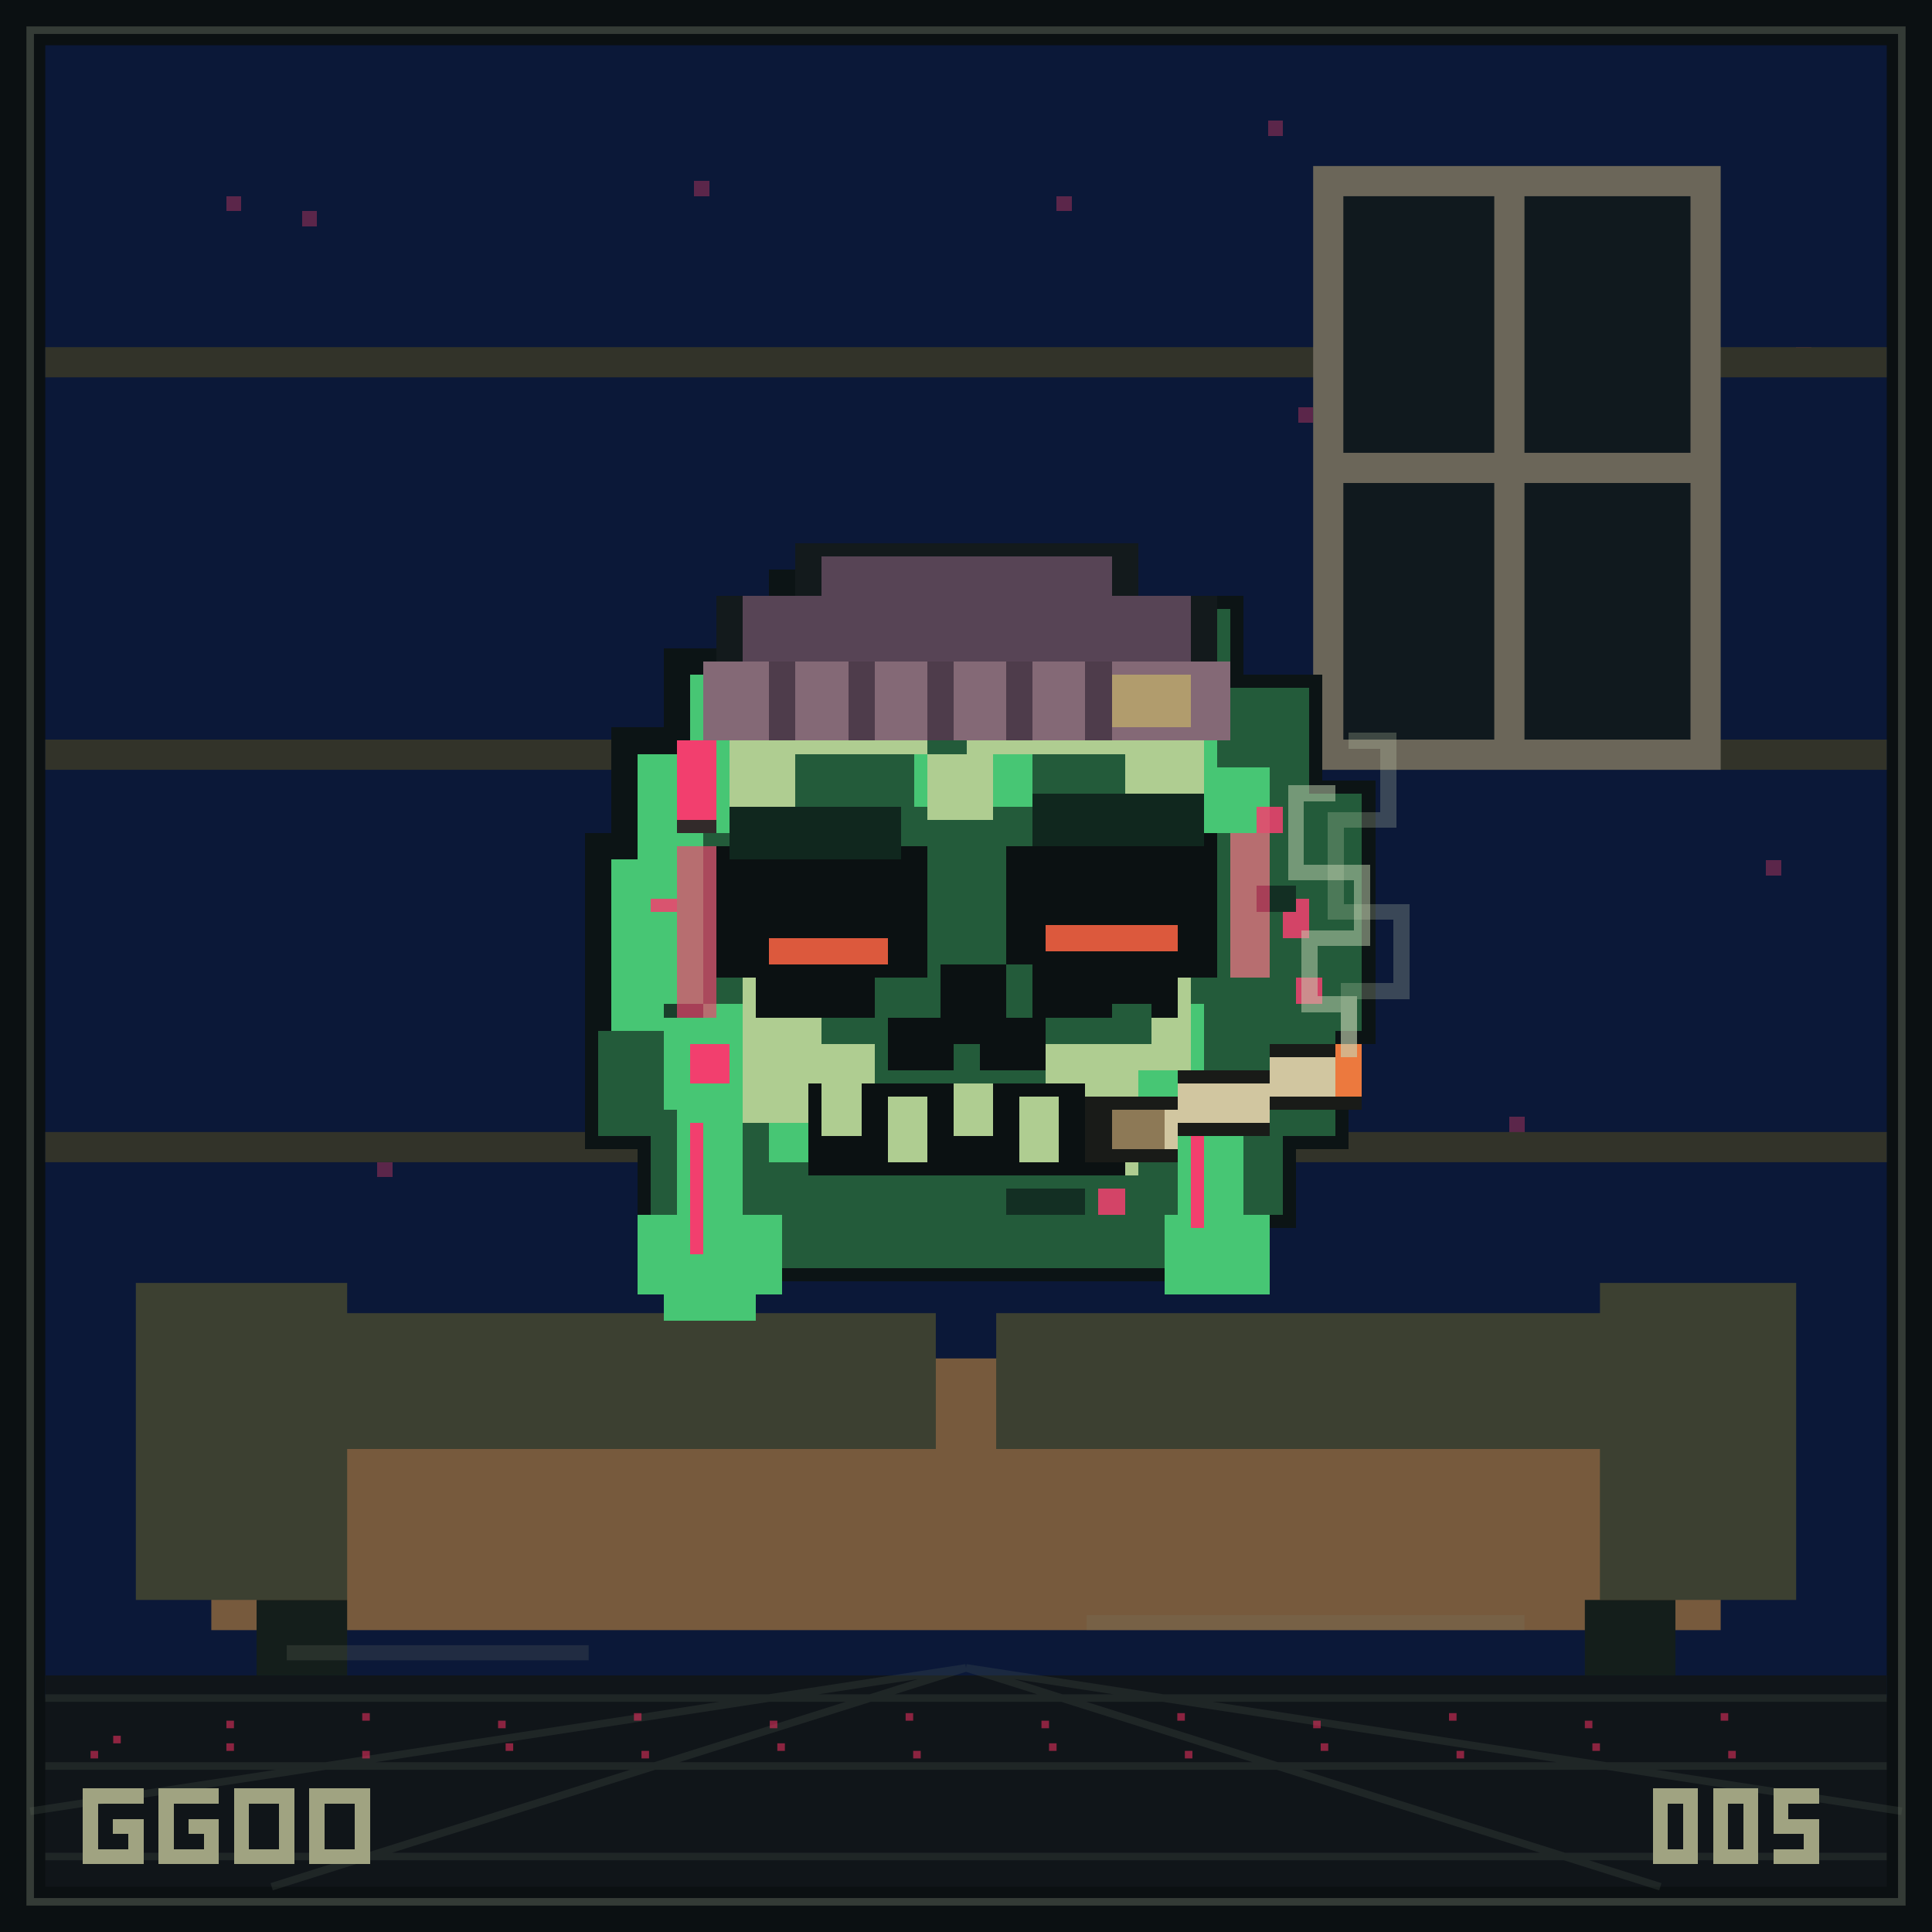
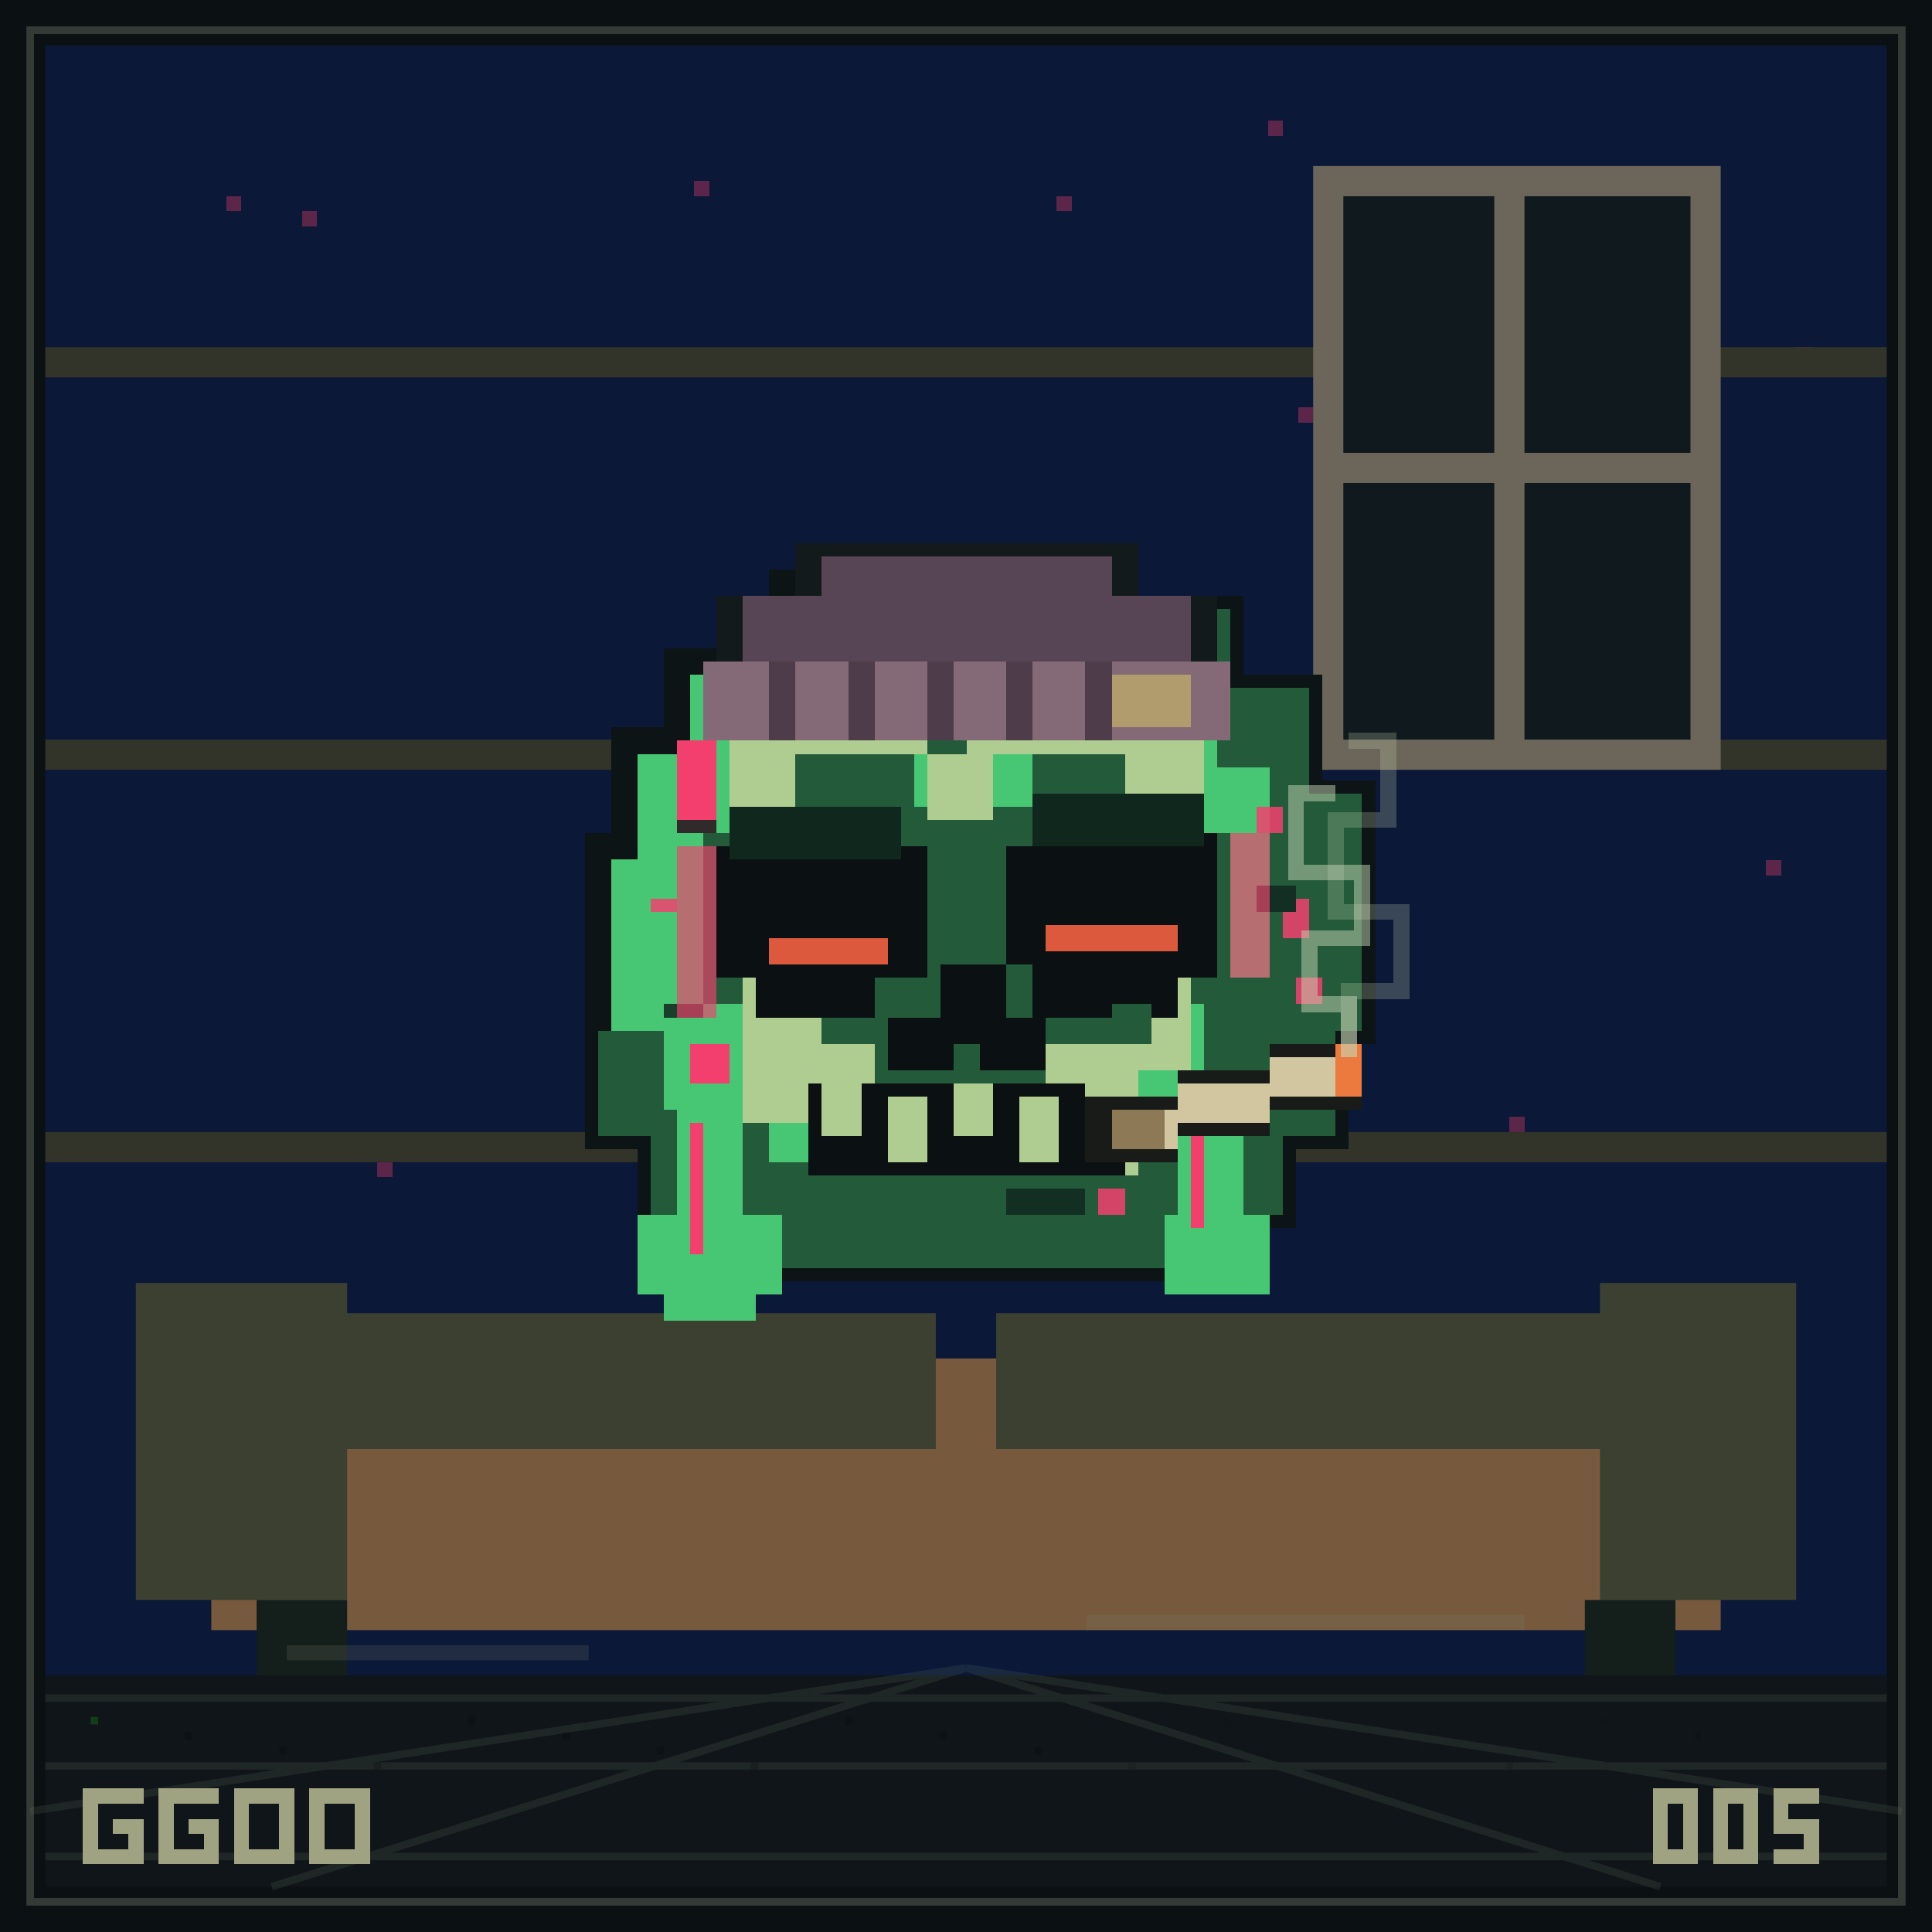
<svg xmlns="http://www.w3.org/2000/svg" width="512" height="512" viewBox="0 0 512 512" role="img" data-mint-block="52753176">
  <rect width="512" height="512" fill="#0b1012" />
  <rect x="12" y="12" width="488" height="438" fill="#0b1838" />
  <g shape-rendering="crispEdges" opacity=".35">
    <rect x="344" y="108" width="4" height="4" fill="#f23f6e" />
    <rect x="184" y="48" width="4" height="4" fill="#f23f6e" />
    <rect x="60" y="52" width="4" height="4" fill="#f23f6e" />
    <rect x="476" y="92" width="4" height="4" fill="#f23f6e" />
    <rect x="144" y="200" width="4" height="4" fill="#f23f6e" />
    <rect x="308" y="260" width="4" height="4" fill="#f23f6e" />
    <rect x="400" y="296" width="4" height="4" fill="#f23f6e" />
    <rect x="100" y="308" width="4" height="4" fill="#f23f6e" />
    <rect x="404" y="156" width="4" height="4" fill="#f23f6e" />
    <rect x="304" y="224" width="4" height="4" fill="#f23f6e" />
    <rect x="336" y="32" width="4" height="4" fill="#f23f6e" />
    <rect x="468" y="228" width="4" height="4" fill="#f23f6e" />
    <rect x="448" y="152" width="4" height="4" fill="#f23f6e" />
    <rect x="392" y="116" width="4" height="4" fill="#f23f6e" />
    <rect x="280" y="52" width="4" height="4" fill="#f23f6e" />
    <rect x="80" y="56" width="4" height="4" fill="#f23f6e" />
  </g>
  <path fill="#323329" d="M12 92h488v8H12zm0 104h488v8H12zm0 104h488v8H12z" />
  <path fill="#10191e" d="M352 48h100v152H352z" />
  <path stroke="#6b6659" fill="none" stroke-width="8" d="M352 48h100v152H352zM400 48v152m-48-76h100" />
  <path fill="#775a3d" d="M56 360h400v72H56z" />
  <path fill="#3c4031" d="M36 340h56v84H36zm388 0h52v84h-52zM88 348h160v36H88zm176 0h160v36H264z" />
  <path fill="#141e1b" d="M68 424h24v20H68zm352 0h24v20h-24z" />
  <path fill="#101519" d="M12 444h488v56H12z" />
  <path stroke="#647264" stroke-width="2" opacity=".18" d="M12 450h488M12 468h488M12 492h488M256 442L72 500m184-58 184 58M256 442L8 480m248-38 248 38" />
  <path fill="#777c69" opacity=".2" d="M76 436h80v4H76zm212-8h116v4H288z" />
-   <g opacity=".55">
-     <rect x="30" y="460" width="2" height="2" fill="#f83163" />
-     <rect x="60" y="456" width="2" height="2" fill="#f43263" />
-     <rect x="96" y="454" width="2" height="2" fill="#f03060" />
-     <rect x="132" y="456" width="2" height="2" fill="#f03060" />
-     <rect x="168" y="454" width="2" height="2" fill="#f03060" />
-     <rect x="204" y="456" width="2" height="2" fill="#f03060" />
-     <rect x="240" y="454" width="2" height="2" fill="#f03060" />
-     <rect x="276" y="456" width="2" height="2" fill="#f03060" />
-     <rect x="312" y="454" width="2" height="2" fill="#f03060" />
-     <rect x="348" y="456" width="2" height="2" fill="#f03060" />
-     <rect x="384" y="454" width="2" height="2" fill="#f03060" />
-     <rect x="420" y="456" width="2" height="2" fill="#f03060" />
-     <rect x="456" y="454" width="2" height="2" fill="#f03060" />
-     <rect x="24" y="464" width="2" height="2" fill="#f03060" />
-     <rect x="60" y="462" width="2" height="2" fill="#f03060" />
-     <rect x="96" y="464" width="2" height="2" fill="#f03060" />
-     <rect x="134" y="462" width="2" height="2" fill="#f13161" />
-     <rect x="170" y="464" width="2" height="2" fill="#f13161" />
-     <rect x="206" y="462" width="2" height="2" fill="#f13161" />
-     <rect x="242" y="464" width="2" height="2" fill="#f13161" />
-     <rect x="278" y="462" width="2" height="2" fill="#f13161" />
-     <rect x="314" y="464" width="2" height="2" fill="#f13161" />
-     <rect x="350" y="462" width="2" height="2" fill="#f13161" />
-     <rect x="386" y="464" width="2" height="2" fill="#f13161" />
-     <rect x="422" y="462" width="2" height="2" fill="#f13161" />
-     <rect x="458" y="464" width="2" height="2" fill="#f13161" />
+   <g opacity=".18">
+     <rect x="24" y="455" width="2" height="2" fill="#24f318" />
+     <rect x="49" y="459" width="2" height="2" fill="#000003" />
+     <rect x="74" y="463" width="2" height="2" fill="#000000" />
+     <rect x="99" y="467" width="2" height="2" fill="#000000" />
+     <rect x="124" y="455" width="2" height="2" fill="#000000" />
+     <rect x="149" y="459" width="2" height="2" fill="#000000" />
+     <rect x="174" y="463" width="2" height="2" fill="#000000" />
+     <rect x="199" y="467" width="2" height="2" fill="#000000" />
+     <rect x="224" y="455" width="2" height="2" fill="#000000" />
+     <rect x="249" y="459" width="2" height="2" fill="#000000" />
+     <rect x="274" y="463" width="2" height="2" fill="#000000" />
+     <rect x="299" y="467" width="2" height="2" fill="#111111" />
+     <rect x="324" y="455" width="2" height="2" fill="#111111" />
+     <rect x="349" y="459" width="2" height="2" fill="#111111" />
+     <rect x="374" y="463" width="2" height="2" fill="#111111" />
+     <rect x="399" y="467" width="2" height="2" fill="#111111" />
+     <rect x="424" y="455" width="2" height="2" fill="#111111" />
+     <rect x="449" y="459" width="2" height="2" fill="#001111" />
  </g>
  <g transform="translate(141 123) scale(3.6)" shape-rendering="crispEdges">
    <g transform="translate(32 32) scale(0.97) translate(-32 -32)">
      <g>
        <g>
          <g transform="translate(32 50)">
            <g>
              <g transform="translate(-32 -50)">
                <path d="M18 8h26v2h8v6h6v8h4v18h-2v8h-4v6h-8v4H18v-4H8v-6H4V28h2V20h4v-6h8z" fill="#47c674" stroke="#0c1415" stroke-width="2" />
                <path fill="#235b3a" d="M44 10h8v6h6v8h4v18h-2v8h-4v6h-8v4H18v-4H8v-6H4v-8h5v6h8v4h25v-5h8v-9h5V22h-4v-6h-7z" />
                <path fill="#f23f6e" d="M14 18h5v-5h8v-3h-7v2h-6zm-4 9h3v-7h-3zm1 16h3v5h-3z" />
                <g opacity=".85">
                  <rect x="10" y="26" width="3" height="1" fill="#10271e" />
                  <rect x="56" y="32" width="2" height="2" fill="#f23f6e" />
                  <rect x="33" y="12" width="2" height="1" fill="#f23f6e" />
                  <rect x="35" y="54" width="3" height="2" fill="#10271e" />
                  <rect x="8" y="32" width="2" height="1" fill="#f23f6e" />
                  <rect x="56" y="33" width="2" height="2" fill="#f23f6e" />
                  <rect x="27" y="12" width="3" height="1" fill="#10271e" />
                  <rect x="42" y="54" width="2" height="2" fill="#f23f6e" />
                  <rect x="9" y="40" width="2" height="1" fill="#f23f6e" />
                  <rect x="54" y="31" width="3" height="2" fill="#10271e" />
                  <rect x="27" y="12" width="2" height="1" fill="#f23f6e" />
                  <rect x="38" y="54" width="2" height="2" fill="#f23f6e" />
                  <rect x="9" y="40" width="3" height="1" fill="#10271e" />
                  <rect x="54" y="25" width="2" height="2" fill="#f23f6e" />
                  <rect x="27" y="12" width="2" height="1" fill="#f23f6e" />
                  <rect x="38" y="54" width="3" height="2" fill="#10271e" />
                  <rect x="8" y="32" width="2" height="1" fill="#f23f6e" />
                  <rect x="57" y="38" width="2" height="2" fill="#f23f6e" />
                </g>
                <g transform="translate(32 34)">
                  <g>
                    <g transform="translate(-32 -34)">
                      <path fill="#235b3a" d="M16 20h12v5h9v-5h11v7h4v13h-8v6H20v-6h-8V27h4z" />
                      <path fill="#afcd91" d="M18 14h10v3h8v-3h10v4h4v8h-6v-5H34v5h-5v-5H19v5h-5v-8h4zM15 38h6v5h4v4h13v-4h5v-5h6v7h-4v8H20v-4h-5z" />
                      <path fill="#f23f6e" opacity=".65" d="M20 10h8v3h-8zm18 1h6v2h-6zM10 28h3v13h-3zm42-1h3v11h-3z" />
                      <path fill="#0b1112" d="M15 25h11v3h3v10h-4v3h-9v-3h-3V28h2zM38 24h10v3h3v11h-3v3H37v-4h-2V28h3zM30 37h5v4h3v4h-5v-2h-2v2h-5v-4h4zM20 46h24v7H20z" />
                      <g fill="#dc593d">
                        <path d="M17 35h9v2h-9zm21-1h10v2H38z" />
                      </g>
                      <path fill="#10271e" d="M14 25h13v4H14zm23-1h13v4H37z" />
                      <g>
                        <path fill="#afcd91" d="M21 46h3v4h-3zm5 1h3v5h-3zm5-1h3v4h-3zm5 1h3v5h-3zm5-2h3v5h-3z" />
                      </g>
                      <path fill="#235b3a" d="M25 12h3v4h4v5h-3v-3h-4zm18 28h3v3h-3z" />
                    </g>
                  </g>
                </g>
                <path fill="#47c674" d="M10 46h5v10h3v6h-2v2H9v-2H7v-6h3zM48 48h5v8h2v6h-8v-6h1z" />
                <path fill="#f23f6e" d="M11 49h1v10h-1zm38 0h1v8h-1z" />
                <path fill="#191b18" d="M41 47h7v-2h7v-2h7v5h-7v2h-7v2h-7z" />
                <path fill="#d1c6a0" d="M43 48h5v-2h7v-2h5v3h-5v2h-7v2h-5z" />
                <path fill="#8d7956" d="M43 48h4v3h-4z" />
                <g fill="#ec793e">
                  <path d="M60 43h2v4h-2z" />
                </g>
                <g transform="translate(61 44 )" fill="none" stroke="#c6d5b4" stroke-width="1.2">
                  <path opacity=".5" d="M0 0v-4h-3v-5h4v-5h-5v-6h3" />
                  <path opacity=".25" d="M0 0v-5h4v-6h-5v-7h4v-6h-3" />
                </g>
                <path fill="#131a1c" d="M13 18V9h6V5h26v4h6v9z" />
                <path fill="#574455" d="M15 14V9h6V6h22v3h6v5z" />
                <path fill="#846976" d="M12 14h40v6H12z" />
                <path fill="#4e3c4b" d="M17 14h2v6h-2zm6 0h2v6h-2zm6 0h2v6h-2zm6 0h2v6h-2zm6 0h2v6h-2z" />
                <path fill="#b19c6d" d="M43 15h6v4h-6z" />
              </g>
            </g>
          </g>
        </g>
      </g>
    </g>
  </g>
  <g fill="#a0a381" shape-rendering="crispEdges">
    <path d="M22 474h16v4H26v12h8v-4h-4v-4h8v12H22zM42 474h16v4H46v12h8v-4h-4v-4h8v12H42zM62 474h16v20H62zm4 4v12h8v-12zM82 474h16v20H82zm4 4v12h8v-12z" fill-rule="evenodd" />
    <path transform="translate(438 474)" d="M0 0h12v20H0zm4 4v12h4V4z" fill-rule="evenodd" />
    <path transform="translate(454 474)" d="M0 0h12v20H0zm4 4v12h4V4z" fill-rule="evenodd" />
    <path transform="translate(470 474)" d="M0 0h12v4H4v4h8v12H0v-4h8v-4H0z" fill-rule="evenodd" />
  </g>
  <path d="M8 8h496v496H8z" stroke="#687062" stroke-opacity=".45" stroke-width="2" fill="none" />
</svg>
